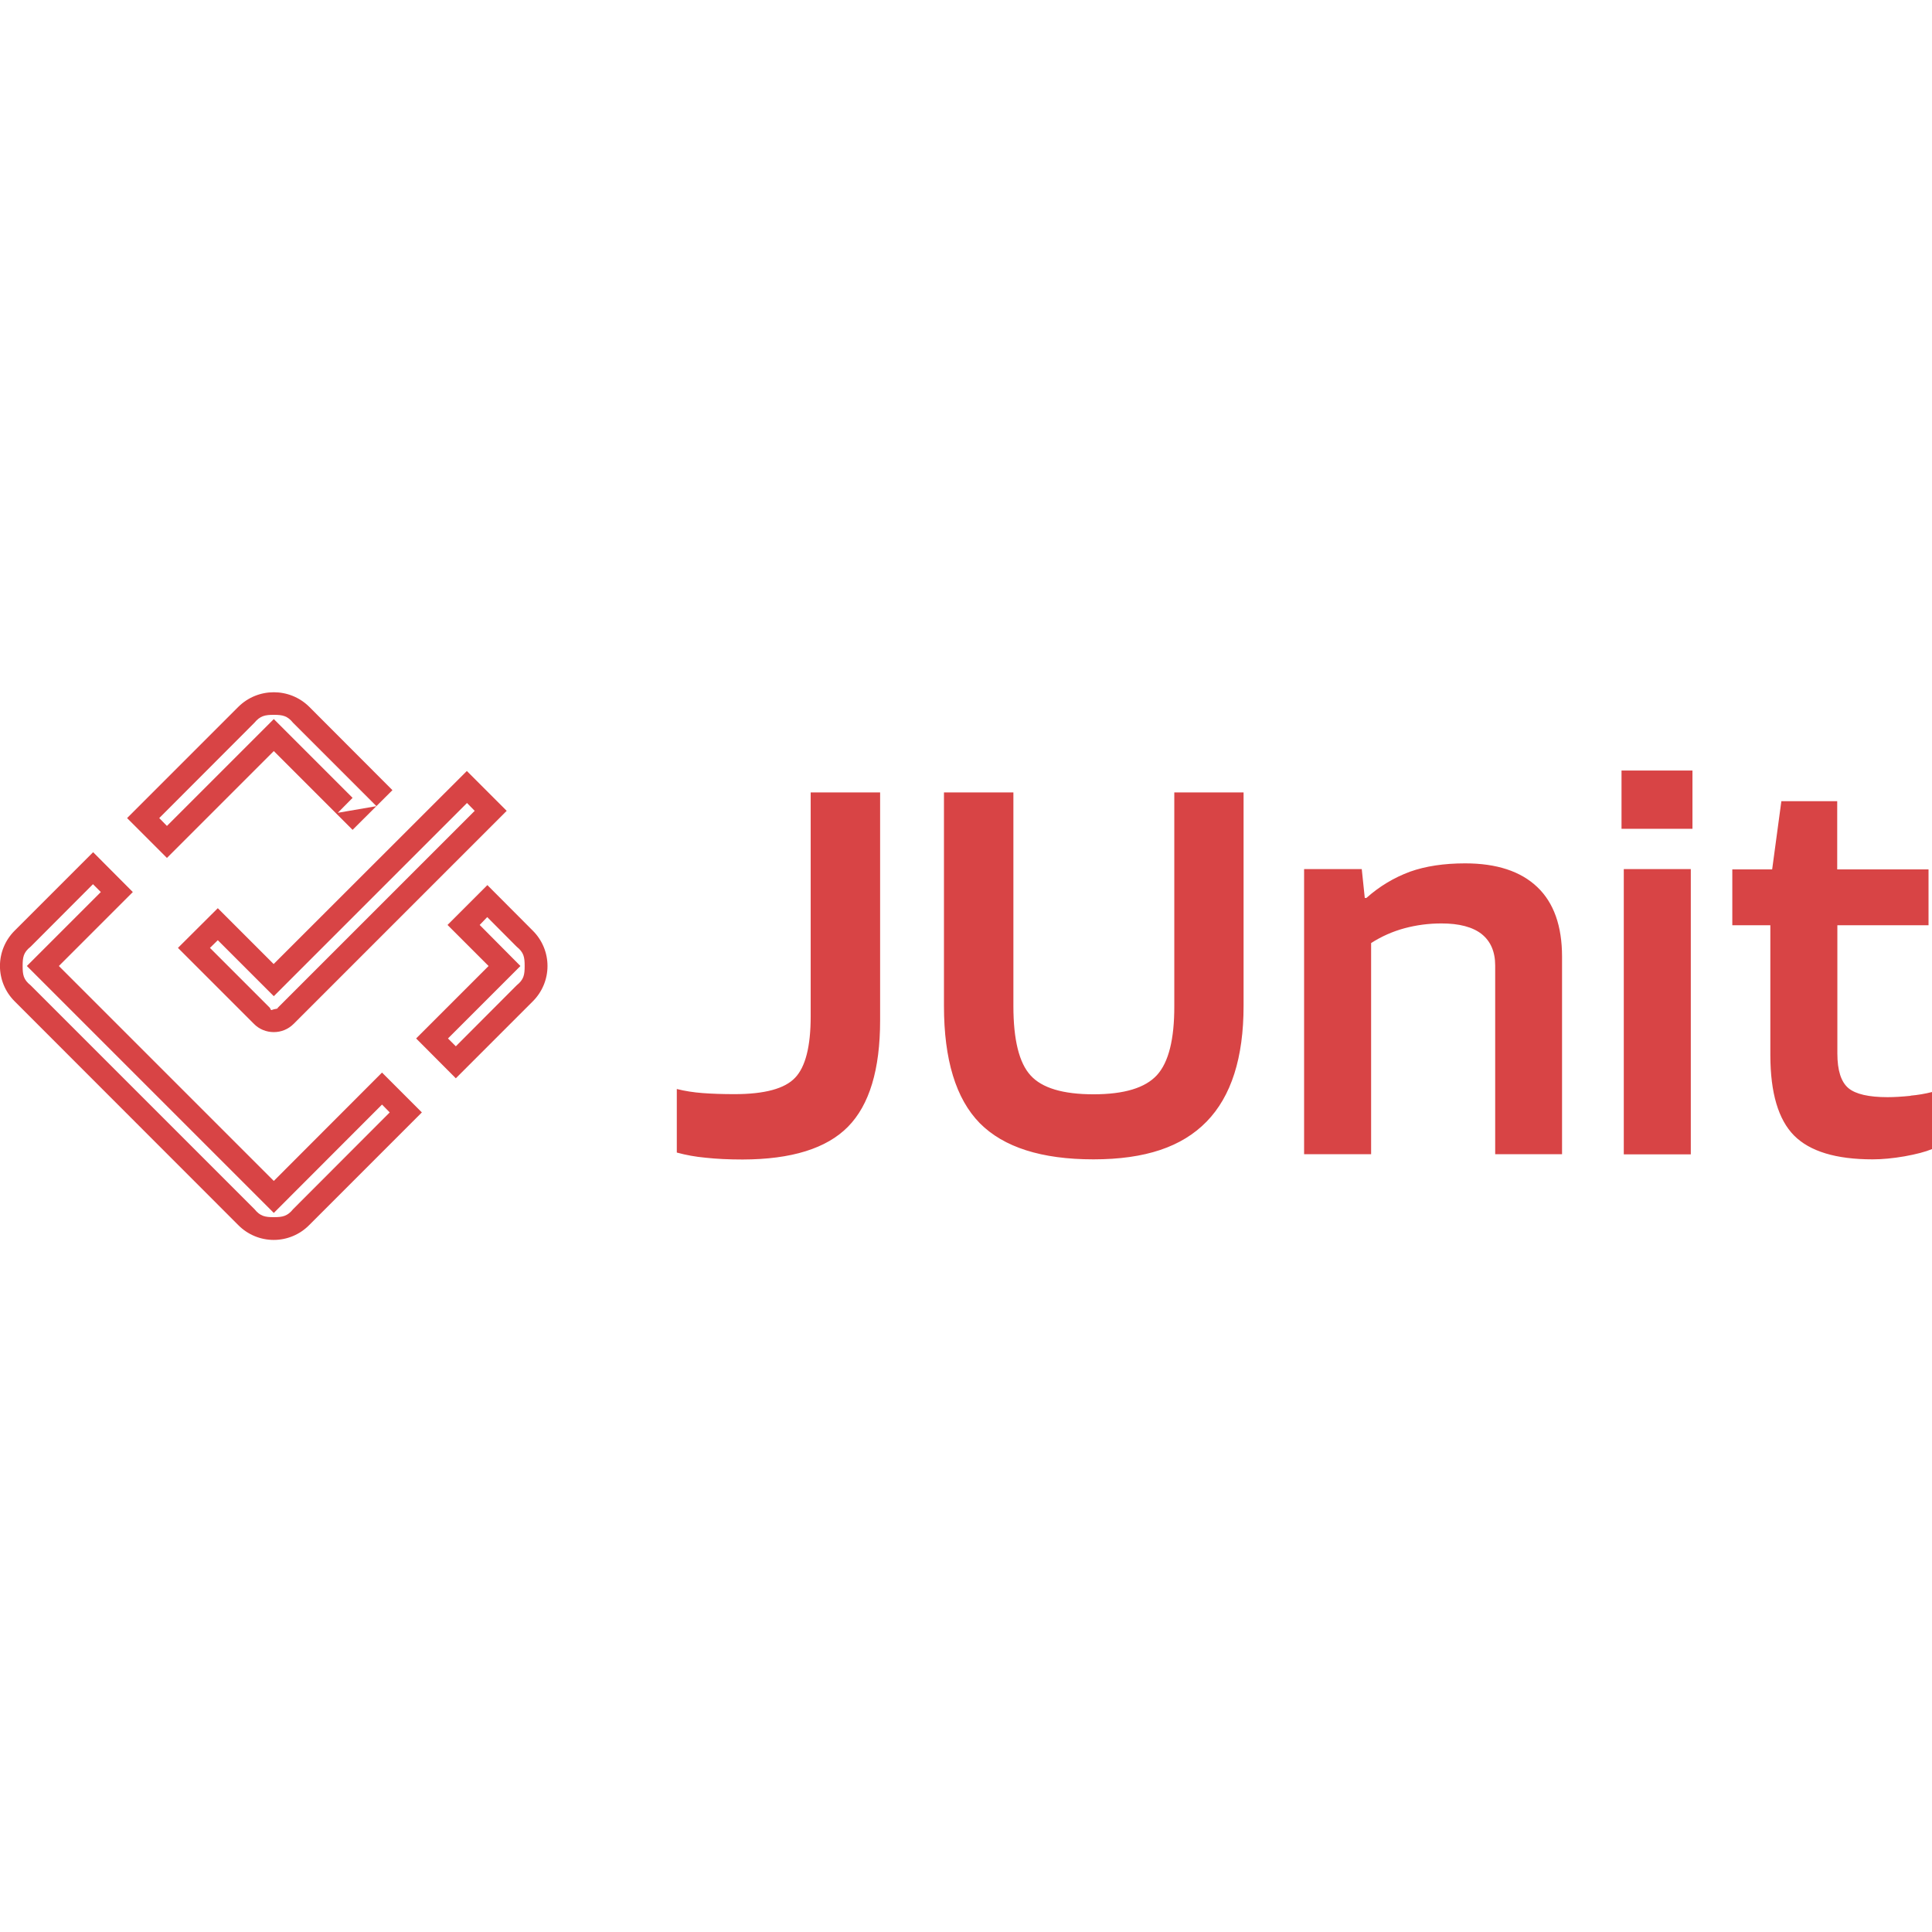
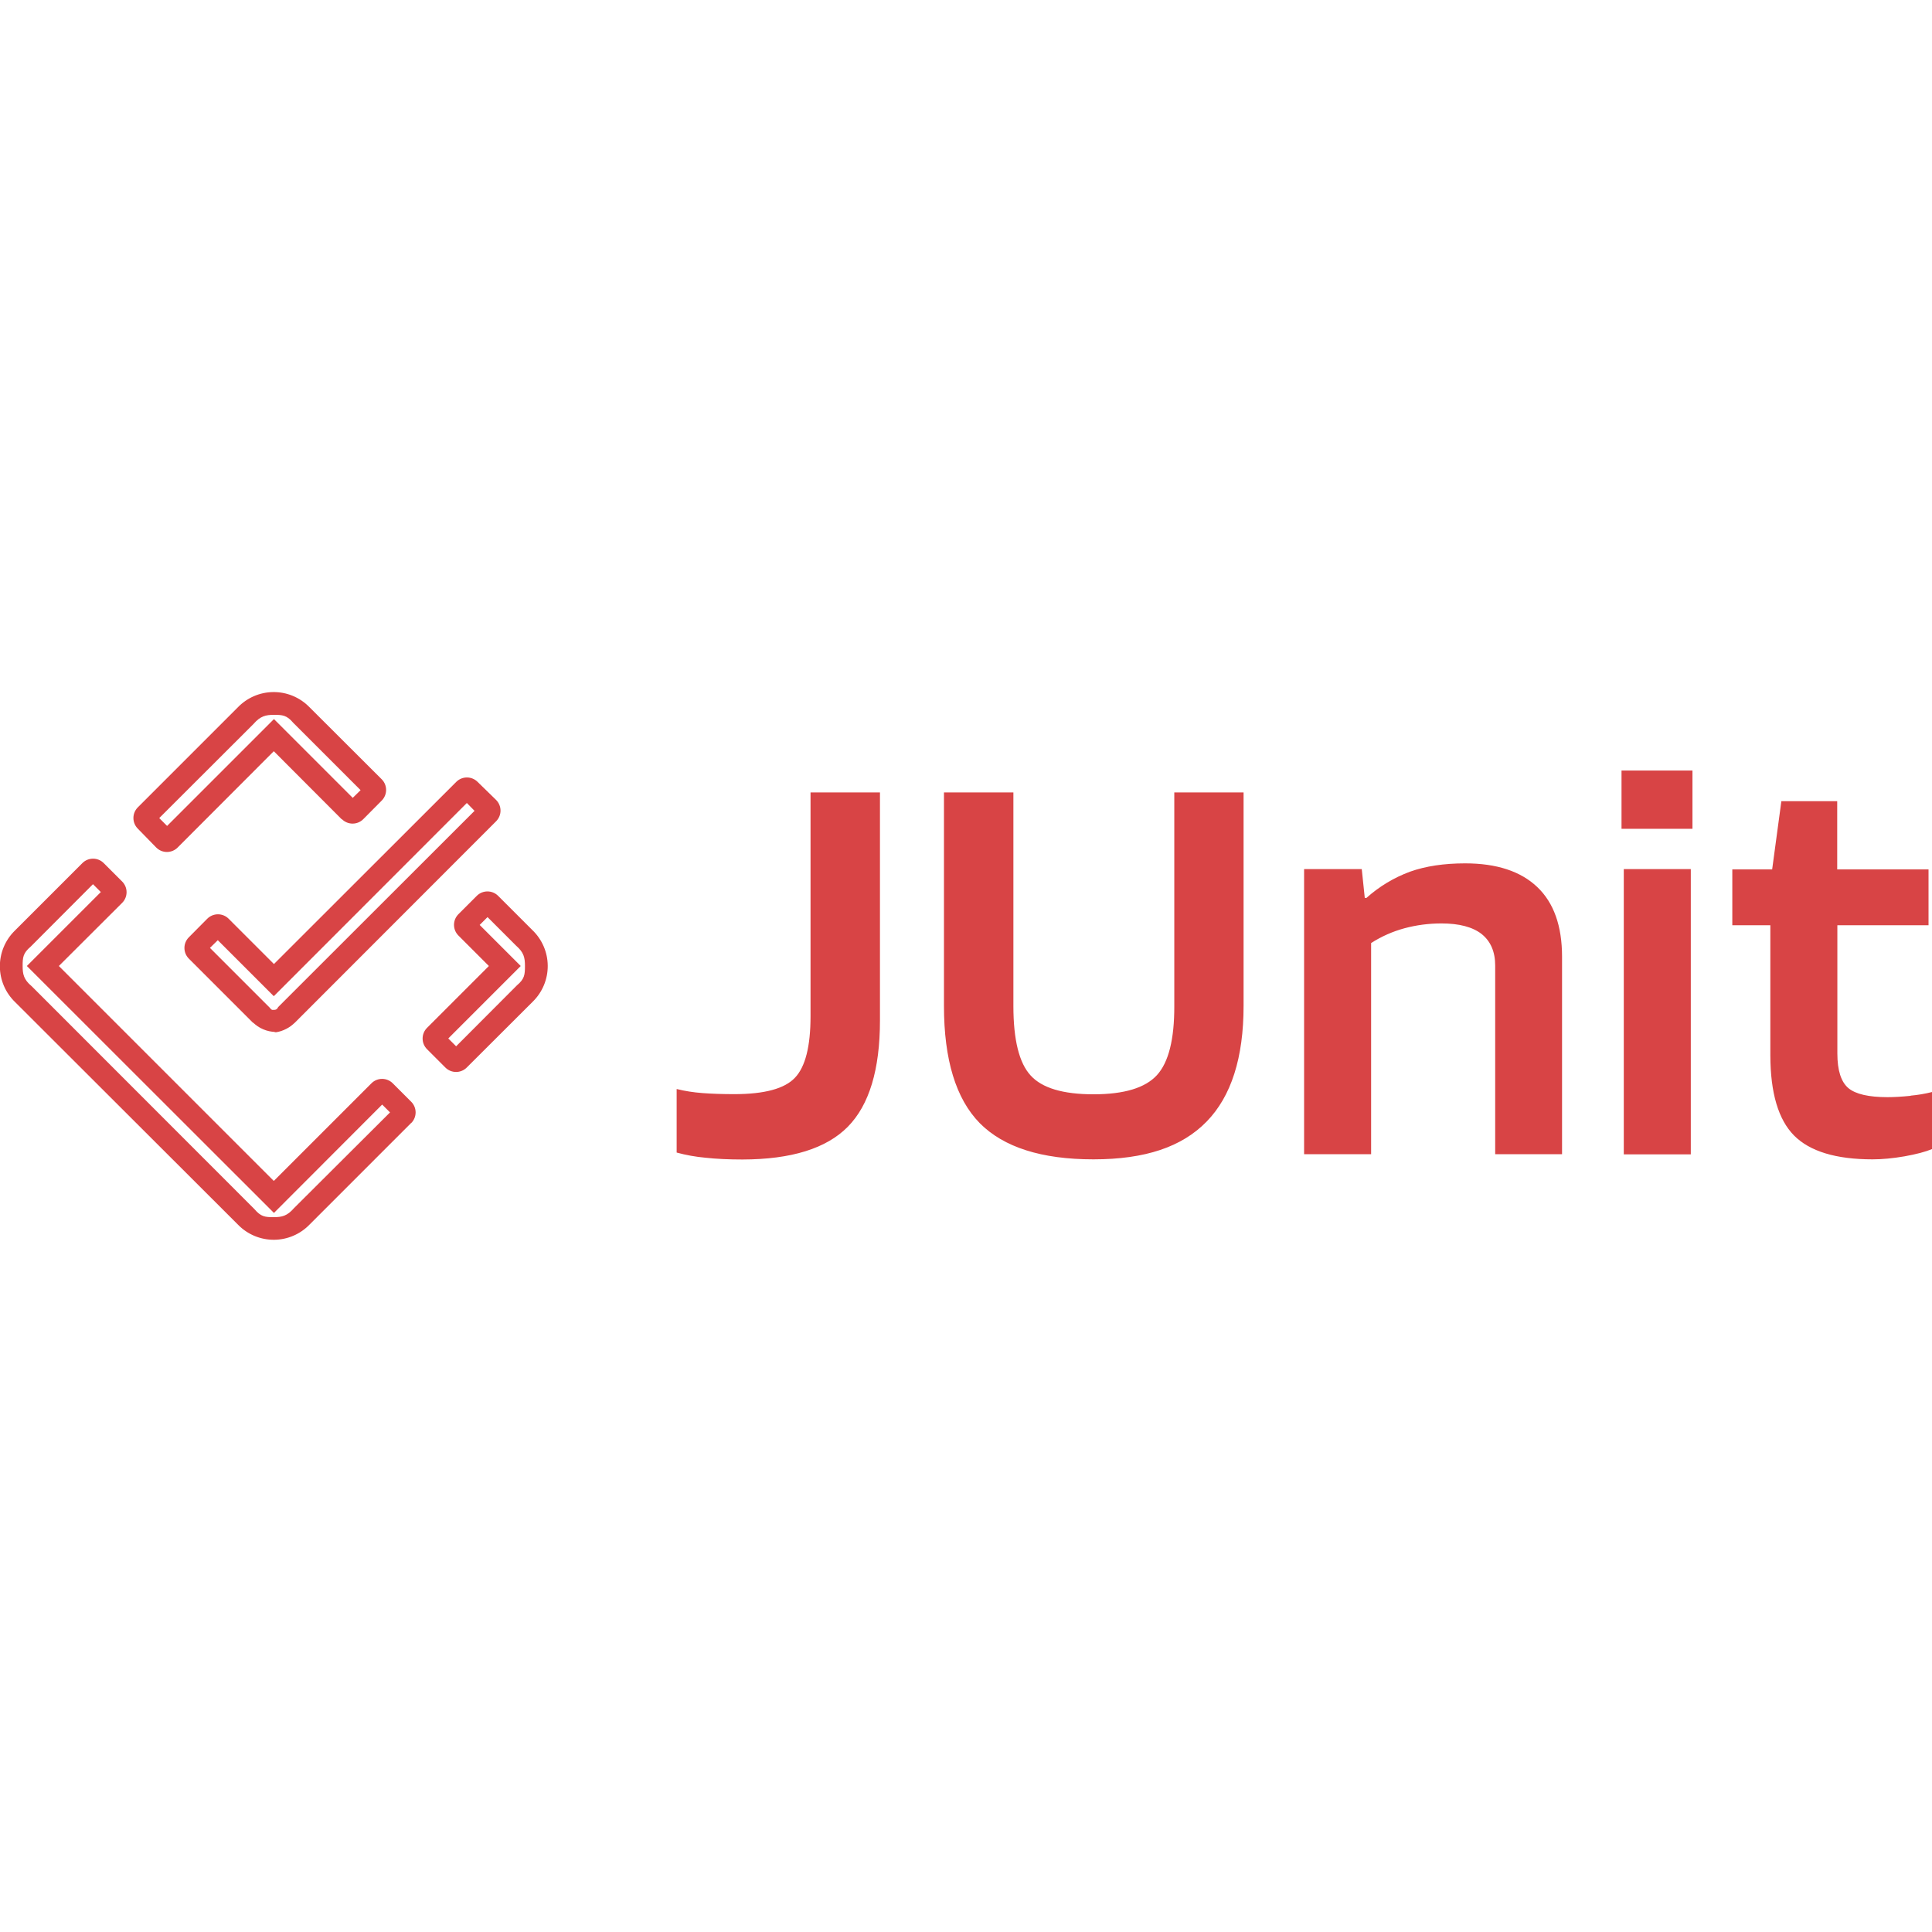
<svg xmlns="http://www.w3.org/2000/svg" viewBox="0 0 128 128">
-   <path fill="#d84445" d="m27.95 73.7-7.47 7.47a3.3 3.3 0 0 1-4.69 0L.97 66.34a3.3 3.3 0 0 1 0-4.68l5.2-5.2L8.8 59.1 3.9 64l14.24 14.24 7.17-7.18zM26 52.35l-2.64 2.63-5.22-5.22-7.08 7.08-2.64-2.64 7.37-7.37a3.34 3.34 0 0 1 4.7 0zm6.29 6.29 3.01 3.02a3.3 3.3 0 0 1 0 4.68l-5.1 5.1-2.63-2.64 4.8-4.8-2.72-2.72zm-14.15 9.74c-.48 0-.96-.18-1.32-.55l-5.03-5.03 2.64-2.63 3.7 3.7 12.8-12.79 2.64 2.64-14.11 14.11c-.37.37-.84.55-1.32.55m7.17 4.8-7.17 7.18L1.78 64l4.9-4.9-.52-.52-4.13 4.14c-.48.38-.53.7-.53 1.28s.05.9.53 1.28l14.83 14.83c.38.47.7.53 1.28.53s.9-.06 1.28-.53l6.4-6.41zm-2.93-19.33 2.56-.44-5.52-5.52c-.38-.47-.7-.53-1.28-.53s-.9.06-1.29.53l-6.3 6.31.51.52 7.08-7.08 5.22 5.22zm9.4 7.43 2.7 2.72-4.8 4.8.52.52 4.03-4.04c.47-.38.53-.68.53-1.28s-.06-.9-.53-1.28l-1.95-1.96zm-13.4 5.54.02-.05 13.05-13.05-.51-.52L18.14 66l-3.71-3.71-.52.51 3.97 3.97c.1.2.05.16.26.1zm35.33.51V52.5h4.6v15.1q0 4.89-2.13 7.05t-6.98 2.17q-1.38 0-2.47-.12a11 11 0 0 1-1.89-.34v-4.21q.8.2 1.72.27t2.1.07q3 0 4.02-1.09 1.03-1.08 1.03-4.07M77.8 52.5h4.59v14.14q0 5.16-2.45 7.67c-1.63 1.67-4.05 2.5-7.5 2.5q-5.15 0-7.53-2.4-2.37-2.42-2.37-7.77V52.5h4.6v14.15q0 3.36 1.14 4.6 1.13 1.25 4.17 1.25t4.2-1.27 1.15-4.58zm19.27 4.7q3.13 0 4.78 1.57 1.64 1.56 1.64 4.62v13.08h-4.43v-12.5q0-1.37-.9-2.09-.9-.7-2.66-.7-1.26 0-2.45.32-1.18.32-2.21.98v13.99H86.4V57.58h3.82l.2 1.91h.11a9 9 0 0 1 2.89-1.74q1.55-.55 3.65-.55m10.36-6.15h4.7v3.86h-4.7zm.15 6.53h4.44v18.9h-4.44zm19 15.01a9 9 0 0 0 1.42-.24v3.78q-.65.27-1.82.48-1.16.2-2.12.2-3.63 0-5.2-1.58-1.56-1.58-1.57-5.3V61.3h-2.52v-3.7h2.64l.61-4.52h3.7v4.52h6.05v3.7h-6.04v8.5q0 1.67.73 2.29.72.6 2.6.6.64 0 1.53-.09z" />
+   <path fill="#d84445" d="m27.24 74.4-6.72 6.72a3.3 3.3 0 0 1-4.73.04L1.01 66.4a3.3 3.3 0 0 1-.04-4.73l4.49-4.49a1 1 0 0 1 1.41 0l1.22 1.22a1 1 0 0 1 0 1.42L3.9 64l14.24 14.24 6.47-6.47a1 1 0 0 1 1.41 0l1.22 1.22a1 1 0 0 1 0 1.42m-4.59-20.12-4.51-4.52-6.37 6.38a1 1 0 0 1-1.42 0L9.13 54.9a1 1 0 0 1 0-1.41l6.62-6.62a3.3 3.3 0 0 1 4.73-.04l4.81 4.8a1 1 0 0 1 0 1.41l-1.22 1.23a1 1 0 0 1-1.42 0M33 59.35l2.27 2.27a3.3 3.3 0 0 1 .04 4.73l-4.39 4.38a1 1 0 0 1-1.41 0l-1.22-1.22a1 1 0 0 1 0-1.41l4.1-4.1-2.02-2.02a1 1 0 0 1 0-1.41l1.22-1.22a1 1 0 0 1 1.41 0m-14.74 9.02a2.2 2.2 0 0 1-1.52-.65l.09.11-4.32-4.32a1 1 0 0 1 0-1.41l1.22-1.23a1 1 0 0 1 1.42 0l3 3L30.23 51.8a1 1 0 0 1 1.41 0l1.23 1.2a1 1 0 0 1 0 1.41L19.46 67.83l.09-.1c-.31.34-.82.6-1.27.66l-.14-.01zm7.58 5.33-.52-.52-7.17 7.18L1.78 64l4.9-4.9-.52-.52-4.13 4.14c-.51.43-.53.72-.53 1.28 0 .54.07.9.6 1.34l14.76 14.77c.43.51.71.53 1.28.53.54 0 .89-.08 1.34-.6zm-2.47-20.84.52-.51-4.46-4.46c-.43-.51-.72-.53-1.28-.53-.54 0-.9.08-1.35.6l-6.25 6.24.52.52 7.08-7.08zm8.93 7.9-.52.52L34.5 64l-4.8 4.8.52.52 4.03-4.04c.5-.42.53-.7.53-1.28 0-.57-.08-.9-.58-1.34zm-14.2 6.15c.16 0 .22-.02.3-.13h-.01l.03-.04.01-.02 13.01-13-.51-.52L18.14 66l-3.71-3.71-.52.51 3.85 3.85.05.05.07.07q.1.15.2.14.05 0 .12-.04zm35.6.42V52.5h4.6v15.1q0 4.89-2.13 7.05t-6.98 2.17q-1.38 0-2.47-.12a11 11 0 0 1-1.89-.34v-4.21q.8.2 1.72.27t2.1.07q3 0 4.02-1.09 1.03-1.08 1.03-4.07M77.8 52.5h4.59v14.14q0 5.16-2.45 7.67c-1.63 1.67-4.05 2.5-7.5 2.5q-5.15 0-7.53-2.4-2.37-2.42-2.37-7.77V52.5h4.6v14.15q0 3.36 1.14 4.6 1.13 1.25 4.17 1.25t4.2-1.27 1.15-4.58zm19.27 4.7q3.13 0 4.78 1.57 1.64 1.56 1.64 4.62v13.08h-4.43v-12.5q0-1.37-.9-2.09-.9-.7-2.66-.7-1.26 0-2.45.32-1.18.32-2.21.98v13.99H86.4V57.58h3.82l.2 1.91h.11a9 9 0 0 1 2.89-1.74q1.55-.55 3.65-.55m10.36-6.15h4.7v3.86h-4.7zm.15 6.53h4.44v18.9h-4.44zm19 15.01a9 9 0 0 0 1.42-.24v3.78q-.65.27-1.82.48-1.16.2-2.12.2-3.63 0-5.2-1.58-1.56-1.58-1.57-5.3V61.3h-2.52v-3.7h2.64l.61-4.52h3.7v4.52h6.05v3.7h-6.04v8.5q0 1.67.73 2.29.72.6 2.6.6.64 0 1.53-.09z" />
</svg>
